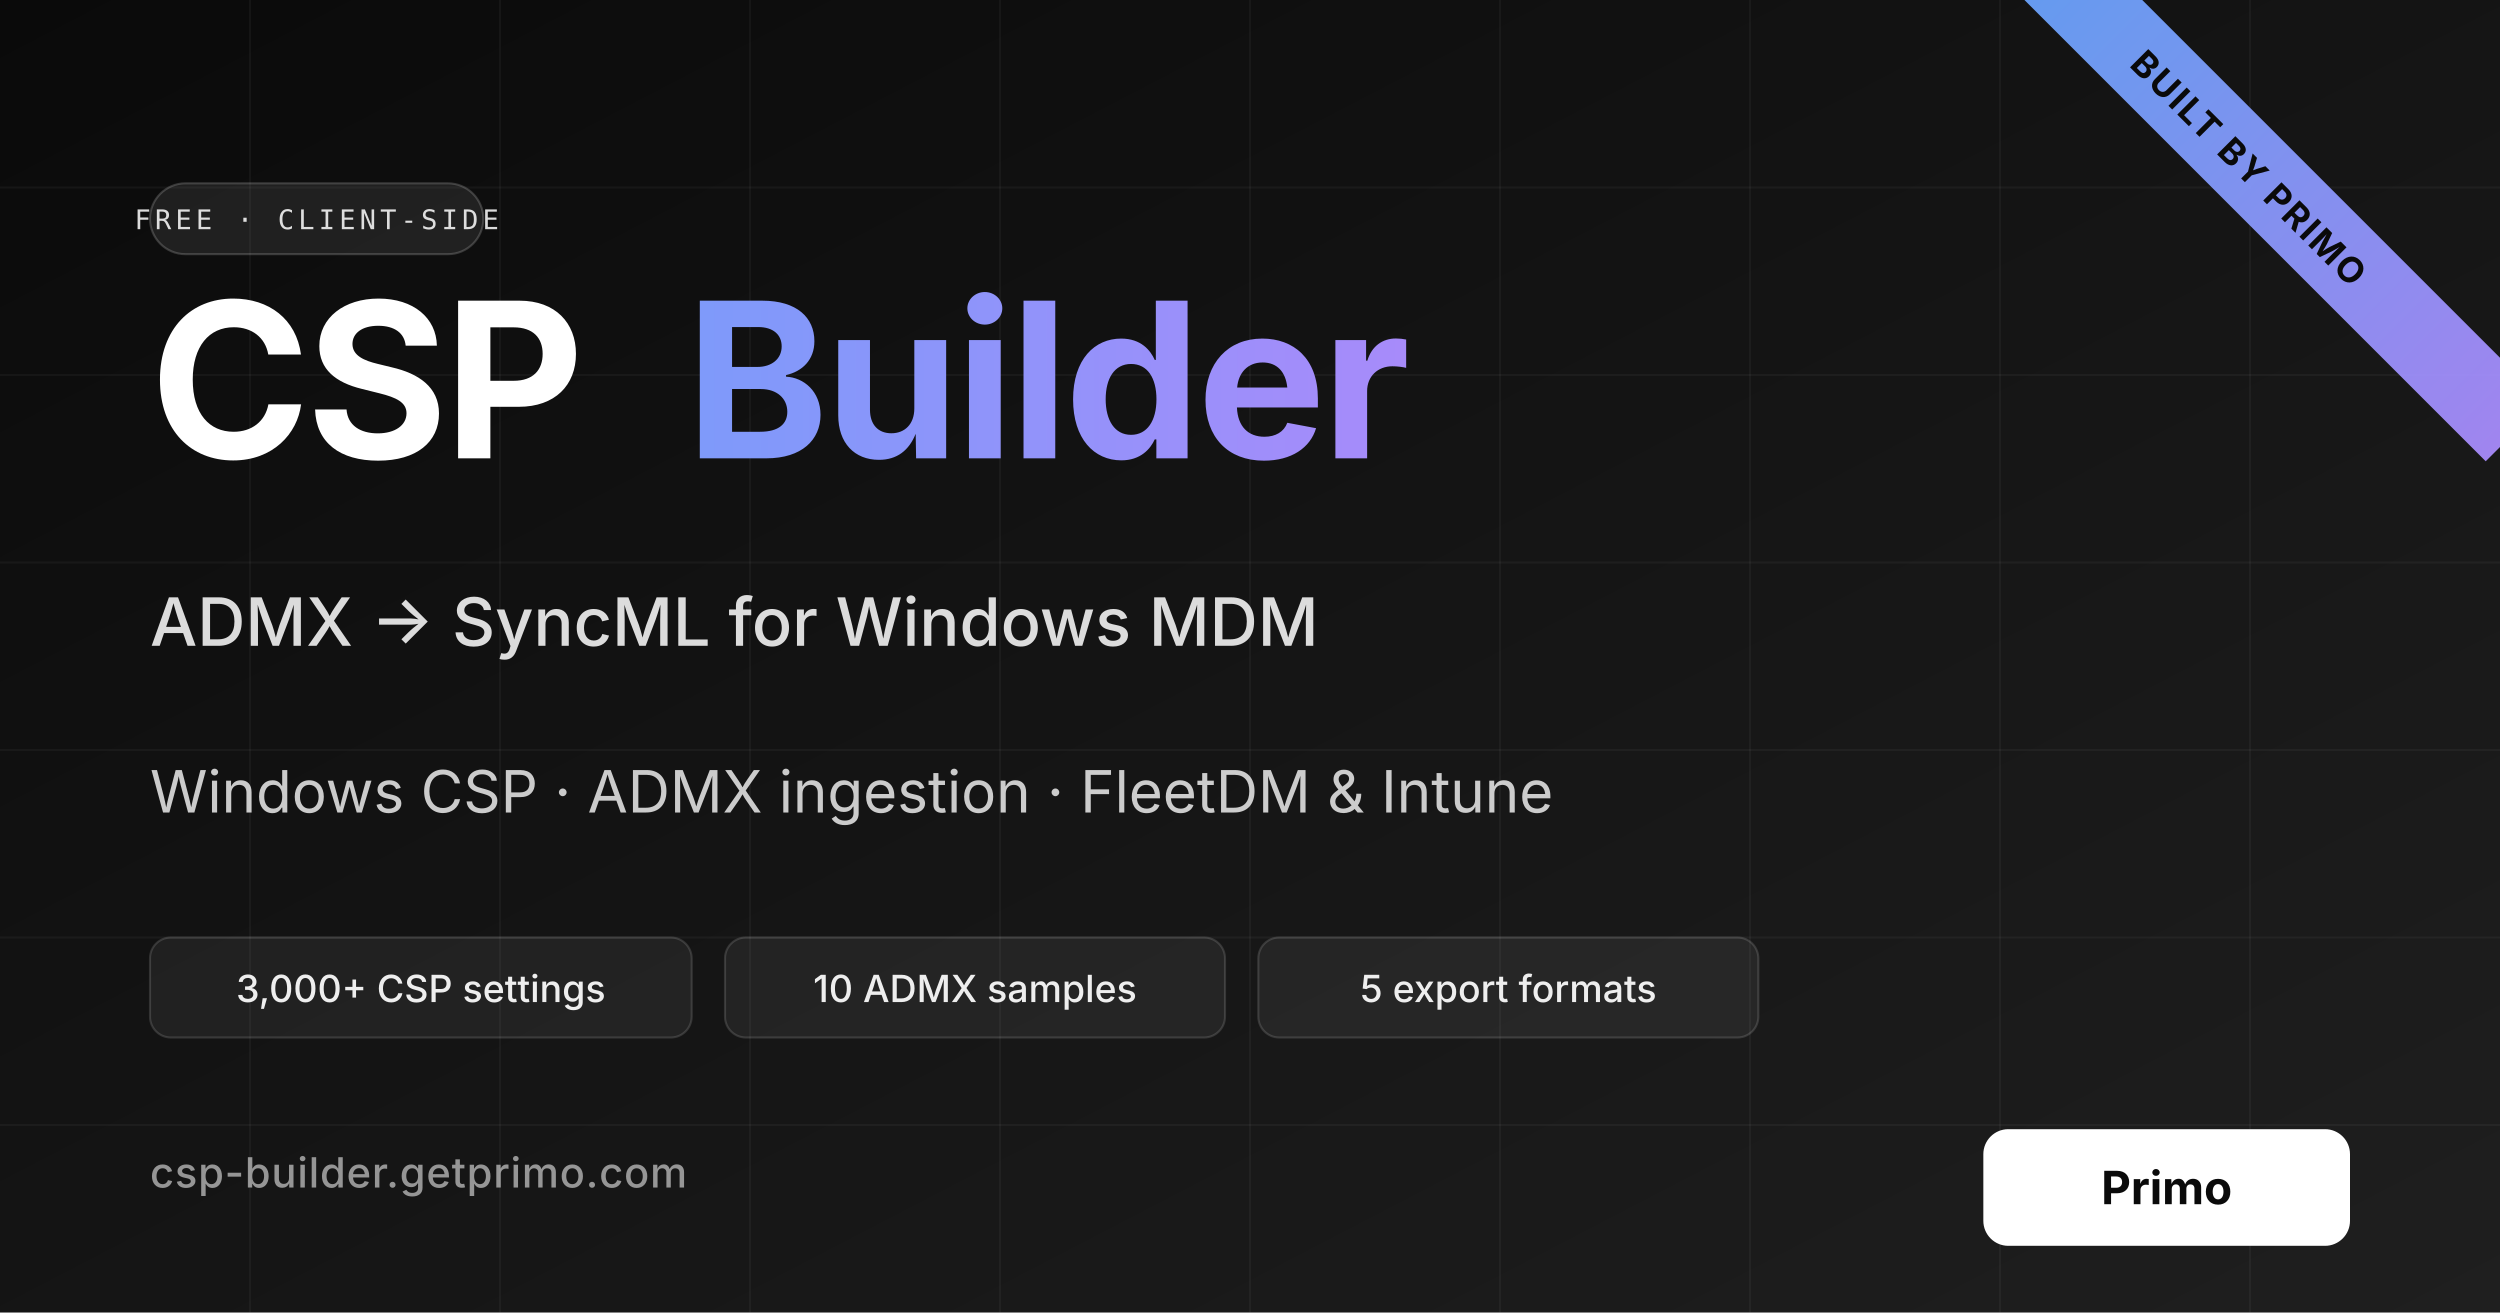
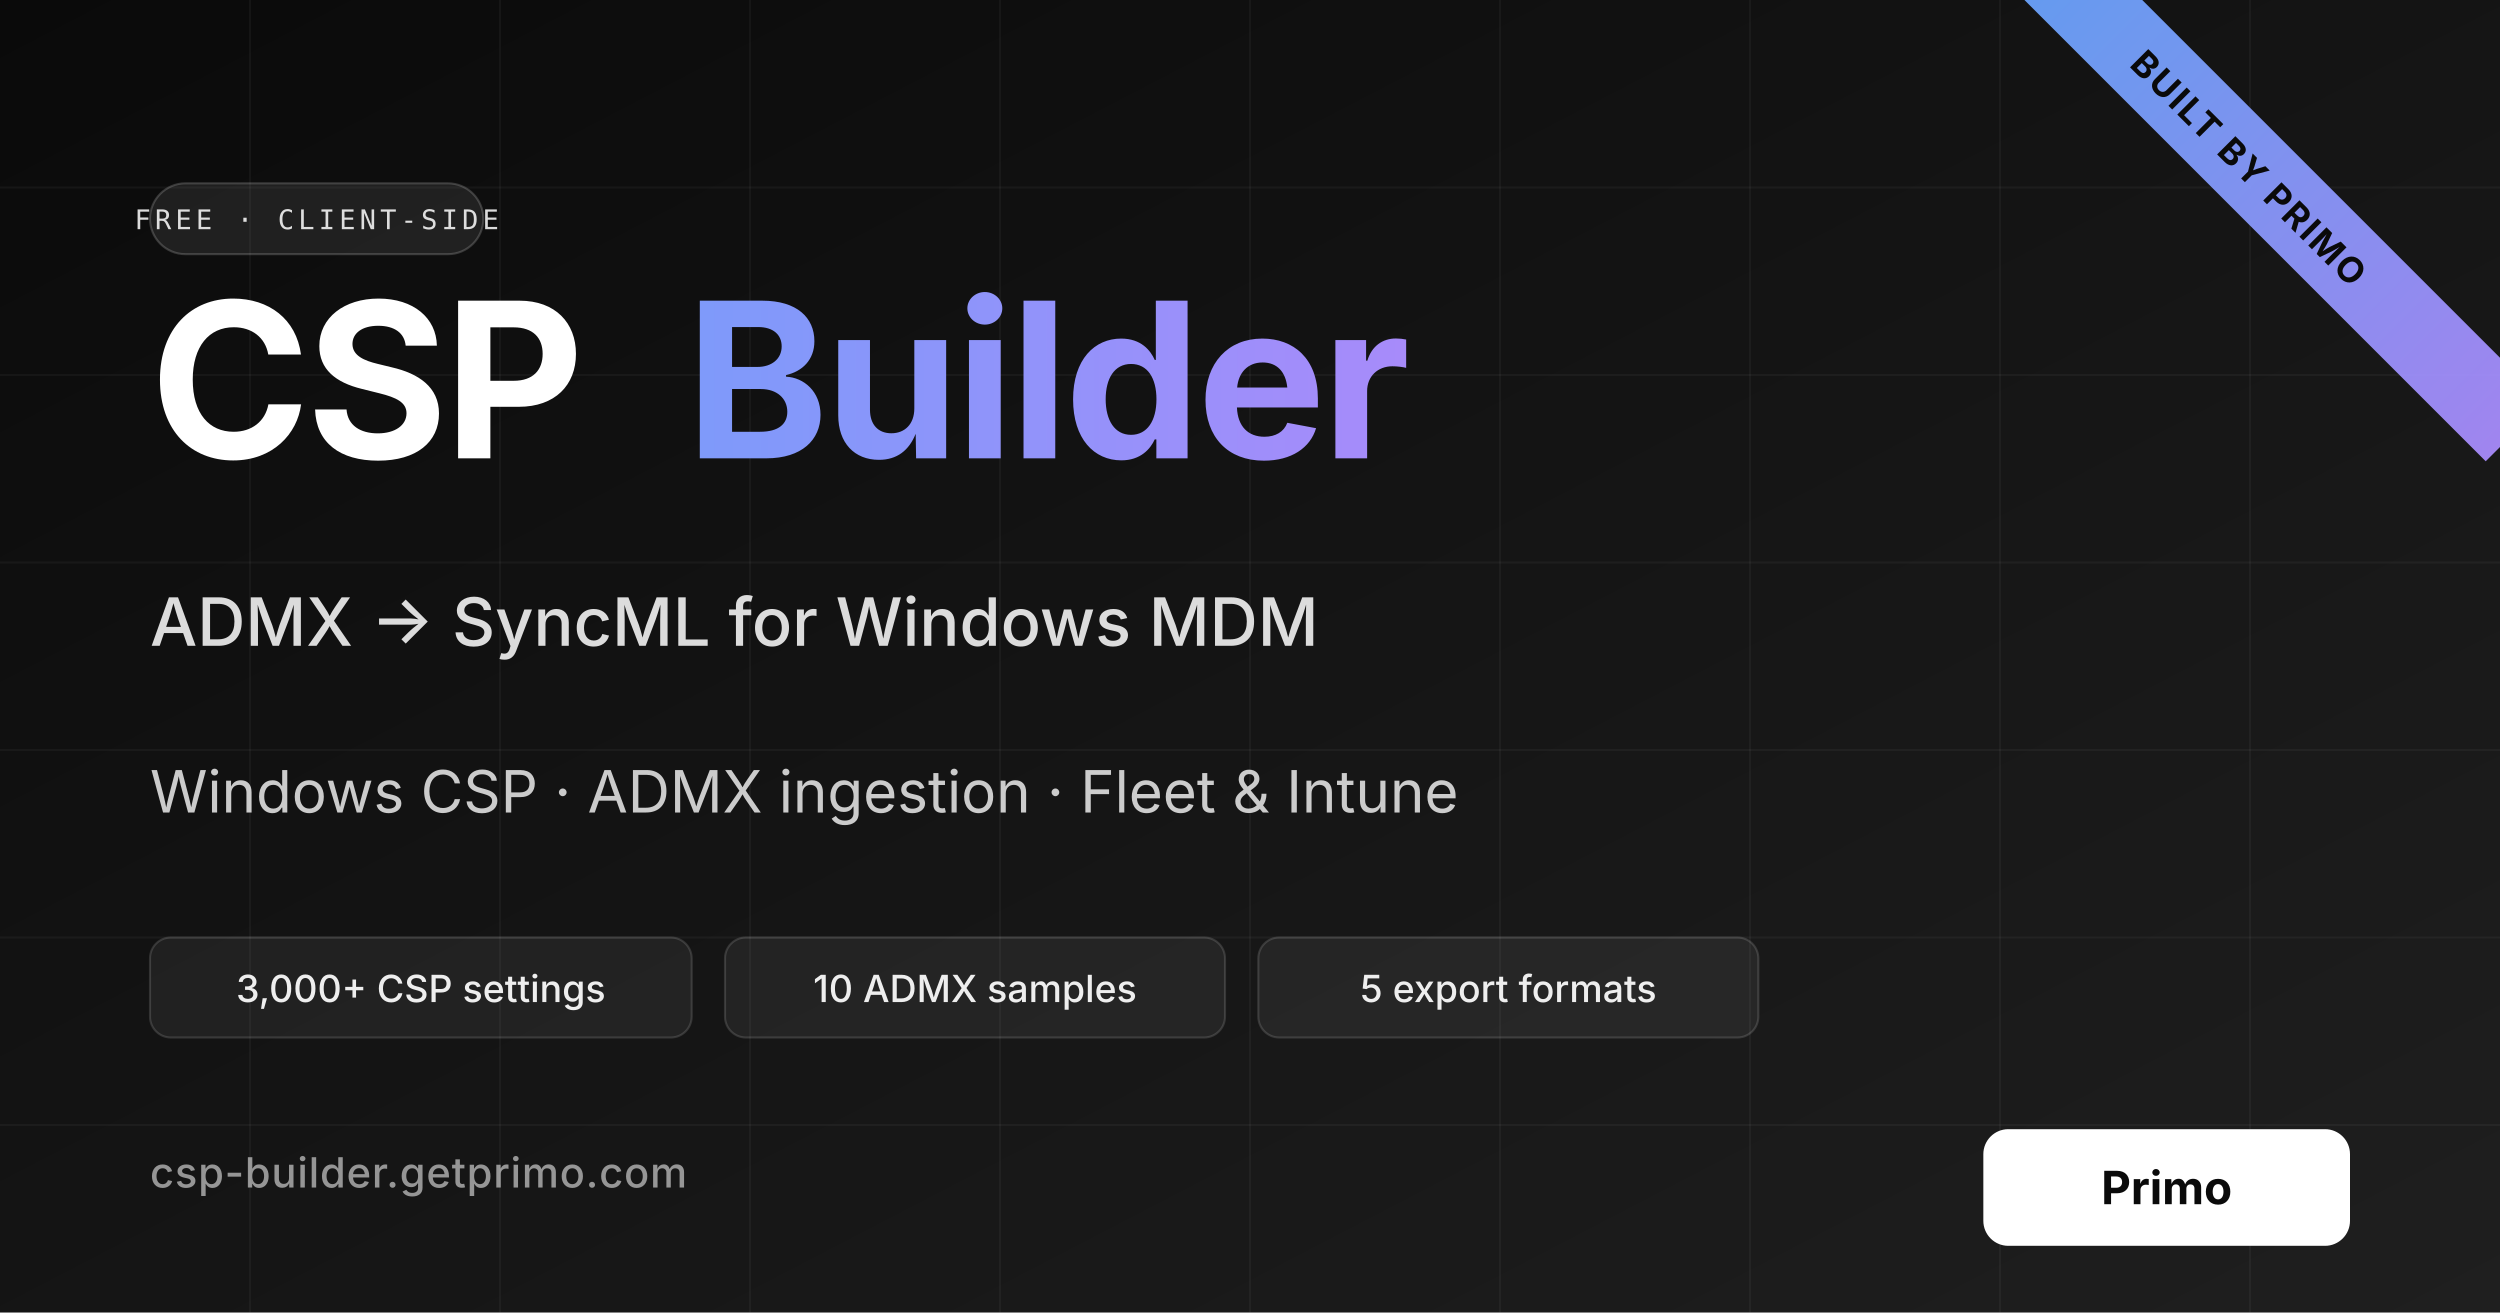
<svg xmlns="http://www.w3.org/2000/svg" viewBox="0 0 1200 630" width="1200" height="630">
  <defs>
    <linearGradient id="bg" x1="0" y1="0" x2="1" y2="1">
      <stop offset="0%" stop-color="#0a0a0a" />
      <stop offset="100%" stop-color="#1f1f1f" />
    </linearGradient>
    <linearGradient id="accent" x1="0" y1="0" x2="1" y2="0">
      <stop offset="0%" stop-color="#60a5fa" />
      <stop offset="100%" stop-color="#a78bfa" />
    </linearGradient>
  </defs>
  <rect width="1200" height="630" fill="url(#bg)" />
  <g stroke="#ffffff" stroke-opacity="0.04" stroke-width="1">
    <path d="M0 90 H1200 M0 180 H1200 M0 270 H1200 M0 360 H1200 M0 450 H1200 M0 540 H1200" />
    <path d="M120 0 V630 M240 0 V630 M360 0 V630 M480 0 V630 M600 0 V630 M720 0 V630 M840 0 V630 M960 0 V630 M1080 0 V630" />
  </g>
  <g transform="translate(1080 80) rotate(45)">
    <rect x="-180" y="-20" width="360" height="40" fill="url(#accent)" opacity="0.95" />
    <text x="0" y="7" font-family="-apple-system, BlinkMacSystemFont, 'Segoe UI', system-ui, sans-serif" font-size="17" font-weight="700" fill="#0a0a0a" text-anchor="middle" letter-spacing="1.2">BUILT BY PRIMO</text>
  </g>
  <g transform="translate(72 88)">
    <rect x="0" y="0" width="160" height="34" rx="17" fill="#ffffff" fill-opacity="0.08" stroke="#ffffff" stroke-opacity="0.18" />
    <text x="80" y="22" font-family="ui-monospace, SFMono-Regular, Menlo, monospace" font-size="13" fill="#ffffff" fill-opacity="0.85" text-anchor="middle" letter-spacing="2">FREE · CLIENT-SIDE</text>
  </g>
  <g font-family="-apple-system, BlinkMacSystemFont, 'Segoe UI', system-ui, sans-serif" fill="#ffffff">
    <text x="72" y="220" font-size="104" font-weight="700" letter-spacing="-2">
      <tspan>CSP</tspan>
      <tspan fill="url(#accent)" dx="24">Builder</tspan>
    </text>
    <text x="72" y="310" font-size="32" font-weight="500" fill="#ffffff" fill-opacity="0.85">
      ADMX → SyncML for Windows MDM
    </text>
  </g>
  <text x="72" y="390" font-family="-apple-system, BlinkMacSystemFont, 'Segoe UI', system-ui, sans-serif" font-size="28" font-weight="400" fill="#ffffff" fill-opacity="0.78">
-     Windows CSP · ADMX ingestion · FleetDM &amp; Intune
+     Windows CSP · ADMX ingestion · Fleet &amp; Intune
  </text>
  <g font-family="-apple-system, BlinkMacSystemFont, 'Segoe UI', system-ui, sans-serif" font-size="18" font-weight="500">
    <g transform="translate(72 450)">
      <rect width="260" height="48" rx="10" fill="#ffffff" fill-opacity="0.06" stroke="#ffffff" stroke-opacity="0.14" />
      <text x="130" y="31" fill="#ffffff" fill-opacity="0.92" text-anchor="middle">3,000+ CSP settings</text>
    </g>
    <g transform="translate(348 450)">
      <rect width="240" height="48" rx="10" fill="#ffffff" fill-opacity="0.06" stroke="#ffffff" stroke-opacity="0.14" />
      <text x="120" y="31" fill="#ffffff" fill-opacity="0.92" text-anchor="middle">10 ADMX samples</text>
    </g>
    <g transform="translate(604 450)">
      <rect width="240" height="48" rx="10" fill="#ffffff" fill-opacity="0.06" stroke="#ffffff" stroke-opacity="0.14" />
      <text x="120" y="31" fill="#ffffff" fill-opacity="0.92" text-anchor="middle">5 export formats</text>
    </g>
  </g>
  <g font-family="-apple-system, BlinkMacSystemFont, 'Segoe UI', system-ui, sans-serif">
    <text x="72" y="570" font-size="20" font-weight="500" fill="#ffffff" fill-opacity="0.55" letter-spacing="0.4">
      csp-builder.getprimo.com
    </text>
    <g transform="translate(952 542)">
      <rect x="0" y="0" width="176" height="56" rx="12" fill="#ffffff" />
      <text x="88" y="36" font-size="22" font-weight="700" fill="#0a0a0a" text-anchor="middle">Primo</text>
    </g>
  </g>
</svg>
